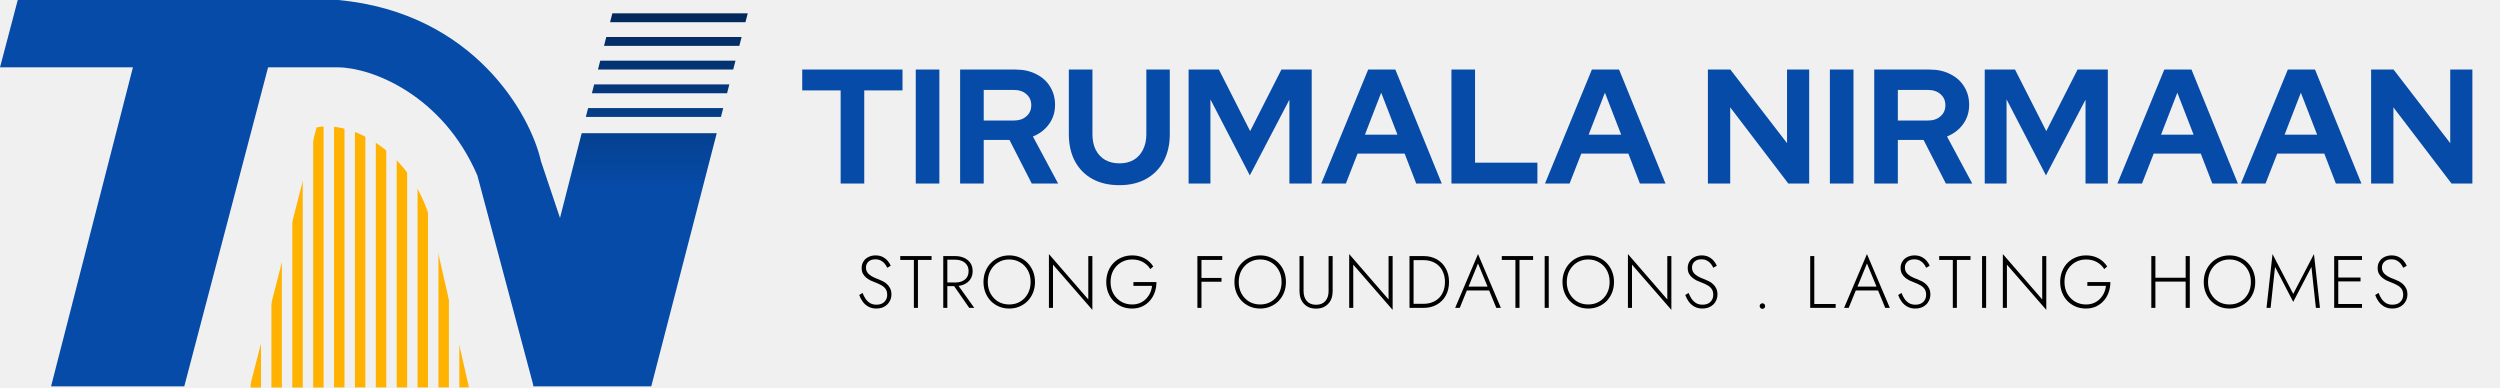
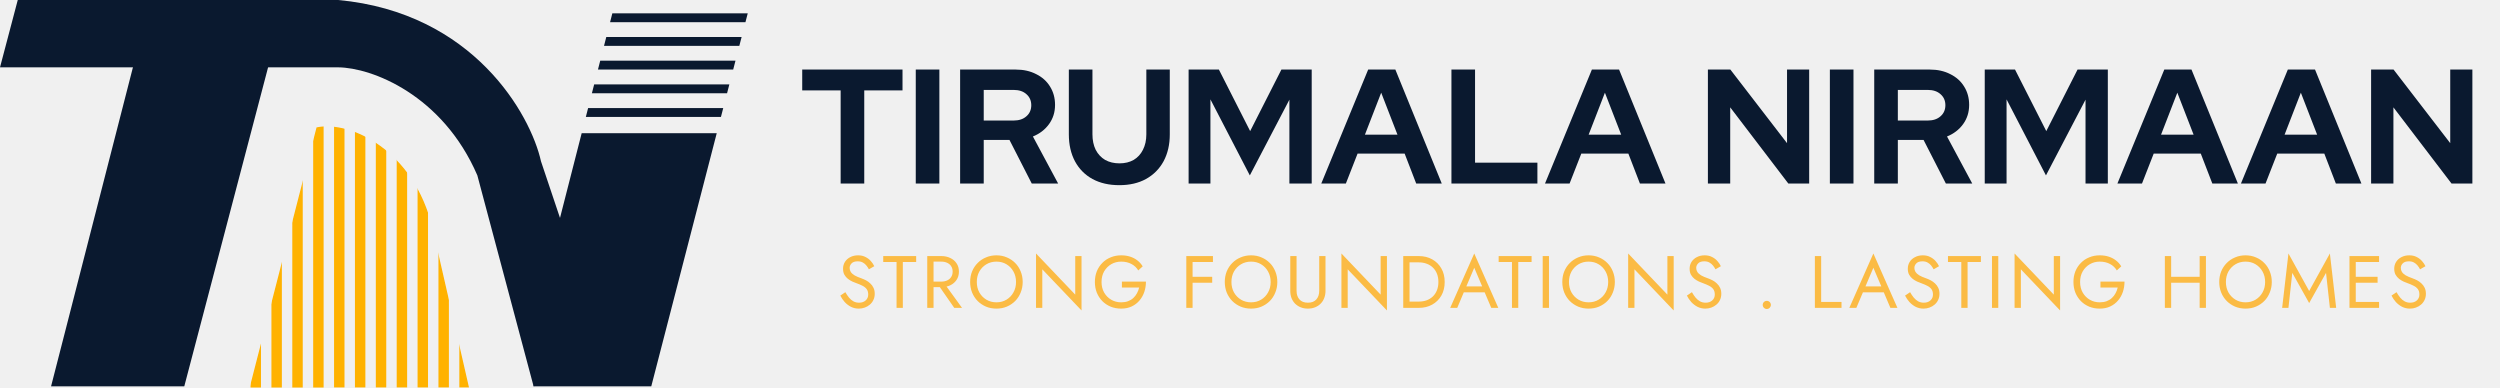
<svg xmlns="http://www.w3.org/2000/svg" width="1689" height="262" viewBox="0 0 1689 262" fill="none">
  <g clip-path="url(#clip0_9_2)">
-     <path d="M228.5 45.5H0L12 0H228.5C320 8.5 358.5 77.5 365.5 109L411 244.5L360.5 261L322.5 118.5C299 64 251 45.667 228.5 45.5Z" fill="#064BA8" />
-     <path d="M440 261H360.5L377.5 150.5L392.977 90H484.225L440 261Z" fill="url(#paint0_linear_9_2)" />
-     <path d="M487.069 79H395.791L397.325 73H488.621L487.069 79Z" fill="url(#paint1_linear_9_2)" />
-     <path d="M491.207 63H399.884L401.419 57H492.759L491.207 63Z" fill="url(#paint2_linear_9_2)" />
-     <path d="M495.345 47H403.977L405.512 41H496.896L495.345 47Z" fill="url(#paint3_linear_9_2)" />
-     <path d="M499.482 31H408.069L409.604 25H501.034L499.482 31Z" fill="url(#paint4_linear_9_2)" />
-     <path d="M503.621 15H412.163L413.697 9H505.173L503.621 15Z" fill="url(#paint5_linear_9_2)" />
-     <path d="M97.5 15.5L34.5 261H124.5L189 15.5H97.5Z" fill="#064BA8" />
+     <path d="M228.5 45.5H0L12 0H228.5C320 8.5 358.5 77.5 365.5 109L411 244.5L360.5 261L322.5 118.5C299 64 251 45.667 228.5 45.5Z" fill="#0A192F" />
+     <path d="M440 261H360.5L377.5 150.5L392.977 90H484.225L440 261Z" fill="#0A192F" />
+     <path d="M487.069 79H395.791L397.325 73H488.621L487.069 79Z" fill="#0A192F" />
+     <path d="M491.207 63H399.884L401.419 57H492.759L491.207 63Z" fill="#0A192F" />
+     <path d="M495.345 47H403.977L405.512 41H496.896L495.345 47Z" fill="#0A192F" />
+     <path d="M499.482 31H408.069L409.604 25H501.034L499.482 31Z" fill="#0A192F" />
+     <path d="M503.621 15H412.163L413.697 9H505.173L503.621 15Z" fill="#0A192F" />
+     <path d="M97.5 15.5L34.5 261H124.5L189 15.5H97.5Z" fill="#0A192F" />
    <mask id="mask0_9_2" style="mask-type:alpha" maskUnits="userSpaceOnUse" x="168" y="85" width="149" height="177">
      <path d="M291.768 154.5C279.268 101.5 236.268 81.999 214.268 86.5L169.268 261.5H316.268L291.768 154.5Z" fill="#FBBB44" stroke="black" />
    </mask>
    <g mask="url(#mask0_9_2)">
-       <path d="M239.796 71.655V262H246.849V65L239.796 71.655Z" fill="url(#paint6_linear_9_2)" />
-       <path d="M225.69 69.723V262H232.743V63L225.69 69.723Z" fill="url(#paint7_linear_9_2)" />
-       <path d="M211.584 76.588V265H218.637V70L211.584 76.588Z" fill="url(#paint8_linear_9_2)" />
-       <path d="M197.479 94.946V265H204.532V89L197.479 94.946Z" fill="url(#paint9_linear_9_2)" />
-       <path d="M183.373 94.946V265H190.426V89L183.373 94.946Z" fill="url(#paint10_linear_9_2)" />
-       <path d="M253.901 68.419V262H260.954V62L253.901 68.419Z" fill="url(#paint11_linear_9_2)" />
-       <path d="M268.007 80.719V262H275.06V75L268.007 80.719Z" fill="url(#paint12_linear_9_2)" />
-       <path d="M282.113 80.458V262H289.165V75L282.113 80.458Z" fill="url(#paint13_linear_9_2)" />
-       <path d="M317.377 84.596V262H310.324V79L317.377 84.596Z" fill="url(#paint14_linear_9_2)" />
-       <path d="M303.271 84.343V262H296.218V79L303.271 84.343Z" fill="url(#paint15_linear_9_2)" />
-       <path d="M169.268 96.946V267H176.32V91L169.268 96.946Z" fill="url(#paint16_linear_9_2)" />
+       <path d="M239.796 71.655V262H246.849V65L239.796 71.655Z" fill="url(#paint0_linear_9_2)" />
+       <path d="M225.69 69.723V262H232.743V63L225.69 69.723Z" fill="url(#paint1_linear_9_2)" />
+       <path d="M211.584 76.588V265H218.637V70L211.584 76.588Z" fill="url(#paint2_linear_9_2)" />
+       <path d="M197.479 94.946V265H204.532V89L197.479 94.946Z" fill="url(#paint3_linear_9_2)" />
+       <path d="M183.373 94.946V265H190.426V89L183.373 94.946Z" fill="url(#paint4_linear_9_2)" />
+       <path d="M253.901 68.419V262H260.954V62L253.901 68.419Z" fill="url(#paint5_linear_9_2)" />
+       <path d="M268.007 80.719V262H275.06V75L268.007 80.719Z" fill="url(#paint6_linear_9_2)" />
+       <path d="M282.113 80.458V262H289.165V75L282.113 80.458Z" fill="url(#paint7_linear_9_2)" />
+       <path d="M317.377 84.596V262H310.324V79L317.377 84.596Z" fill="url(#paint8_linear_9_2)" />
+       <path d="M303.271 84.343V262H296.218V79L303.271 84.343Z" fill="url(#paint9_linear_9_2)" />
+       <path d="M169.268 96.946V267H176.32V91L169.268 96.946Z" fill="url(#paint10_linear_9_2)" />
    </g>
-     <path d="M567.94 124V61.08H541.98V47H609.74V61.08H583.89V124H567.94ZM618.688 124V47H634.638V124H618.688ZM648.659 124V47H686.279C691.485 47 696.069 48.027 700.029 50.08C704.062 52.06 707.179 54.847 709.379 58.44C711.652 62.033 712.789 66.177 712.789 70.87C712.789 75.783 711.432 80.11 708.719 83.85C706.005 87.59 702.375 90.377 697.829 92.21L714.879 124H697.059L681.989 94.52H664.609V124H648.659ZM664.609 81.43H684.849C688.442 81.43 691.302 80.477 693.429 78.57C695.629 76.663 696.729 74.17 696.729 71.09C696.729 68.01 695.629 65.517 693.429 63.61C691.302 61.703 688.442 60.75 684.849 60.75H664.609V81.43ZM756.207 125.1C749.24 125.1 743.19 123.707 738.057 120.92C732.997 118.133 729.073 114.173 726.287 109.04C723.5 103.833 722.107 97.747 722.107 90.78V47H738.057V90.78C738.057 94.74 738.79 98.223 740.257 101.23C741.797 104.163 743.923 106.437 746.637 108.05C749.423 109.59 752.65 110.36 756.317 110.36C759.983 110.36 763.173 109.59 765.887 108.05C768.6 106.437 770.69 104.163 772.157 101.23C773.697 98.223 774.467 94.74 774.467 90.78V47H790.307V90.78C790.307 97.673 788.913 103.723 786.127 108.93C783.34 114.063 779.38 118.06 774.247 120.92C769.187 123.707 763.173 125.1 756.207 125.1ZM803.024 124V47H823.484L844.604 88.58L865.724 47H886.184V124H871.114V67.35L844.384 118.5L817.764 67.13V124H803.024ZM892.656 124L924.336 47H942.706L974.056 124H956.786L948.976 103.76H917.186L909.266 124H892.656ZM922.136 91H944.136L933.136 62.62L922.136 91ZM980.592 124V47H996.542V109.92H1038.67V124H980.592ZM1043.8 124L1075.48 47H1093.85L1125.2 124H1107.93L1100.12 103.76H1068.33L1060.41 124H1043.8ZM1073.28 91H1095.28L1084.28 62.62L1073.28 91ZM1153.86 124V47H1169.04L1207.32 96.72V47H1222.28V124H1208.2L1168.93 72.52V124H1153.86ZM1236.26 124V47H1252.21V124H1236.26ZM1266.23 124V47H1303.85C1309.05 47 1313.64 48.027 1317.6 50.08C1321.63 52.06 1324.75 54.847 1326.95 58.44C1329.22 62.033 1330.36 66.177 1330.36 70.87C1330.36 75.783 1329 80.11 1326.29 83.85C1323.57 87.59 1319.94 90.377 1315.4 92.21L1332.45 124H1314.63L1299.56 94.52H1282.18V124H1266.23ZM1282.18 81.43H1302.42C1306.01 81.43 1308.87 80.477 1311 78.57C1313.2 76.663 1314.3 74.17 1314.3 71.09C1314.3 68.01 1313.2 65.517 1311 63.61C1308.87 61.703 1306.01 60.75 1302.42 60.75H1282.18V81.43ZM1340.89 124V47H1361.35L1382.47 88.58L1403.59 47H1424.05V124H1408.98V67.35L1382.25 118.5L1355.63 67.13V124H1340.89ZM1430.52 124L1462.2 47H1480.57L1511.92 124H1494.65L1486.84 103.76H1455.05L1447.13 124H1430.52ZM1460 91H1482L1471 62.62L1460 91ZM1513.98 124L1545.66 47H1564.03L1595.38 124H1578.11L1570.3 103.76H1538.51L1530.59 124H1513.98ZM1543.46 91H1565.46L1554.46 62.62L1543.46 91ZM1601.92 124V47H1617.1L1655.38 96.72V47H1670.34V124H1656.26L1616.99 72.52V124H1601.92Z" fill="#064BA8" />
-     <path d="M582.742 197.9C583.309 199.367 583.992 200.7 584.792 201.9C585.625 203.1 586.642 204.067 587.842 204.8C589.042 205.5 590.475 205.85 592.142 205.85C594.409 205.85 596.175 205.233 597.442 204C598.742 202.733 599.392 201.133 599.392 199.2C599.392 197.5 599.009 196.133 598.242 195.1C597.475 194.067 596.475 193.233 595.242 192.6C594.042 191.933 592.775 191.35 591.442 190.85C590.442 190.483 589.392 190.05 588.292 189.55C587.225 189.017 586.225 188.383 585.292 187.65C584.359 186.883 583.592 185.967 582.992 184.9C582.425 183.833 582.142 182.55 582.142 181.05C582.142 179.383 582.542 177.917 583.342 176.65C584.142 175.35 585.259 174.35 586.692 173.65C588.125 172.917 589.742 172.55 591.542 172.55C593.409 172.55 595.009 172.9 596.342 173.6C597.709 174.3 598.842 175.183 599.742 176.25C600.642 177.317 601.325 178.417 601.792 179.55L599.392 180.9C599.025 180 598.492 179.117 597.792 178.25C597.125 177.383 596.275 176.667 595.242 176.1C594.209 175.5 592.925 175.2 591.392 175.2C589.359 175.2 587.792 175.733 586.692 176.8C585.592 177.833 585.042 179.133 585.042 180.7C585.042 182 585.359 183.117 585.992 184.05C586.625 184.983 587.575 185.833 588.842 186.6C590.109 187.333 591.675 188.033 593.542 188.7C594.509 189.067 595.509 189.517 596.542 190.05C597.575 190.583 598.509 191.25 599.342 192.05C600.209 192.85 600.909 193.817 601.442 194.95C601.975 196.05 602.242 197.367 602.242 198.9C602.242 200.333 601.975 201.633 601.442 202.8C600.942 203.967 600.225 204.983 599.292 205.85C598.392 206.683 597.325 207.333 596.092 207.8C594.859 208.233 593.525 208.45 592.092 208.45C590.059 208.45 588.275 208.033 586.742 207.2C585.209 206.367 583.925 205.25 582.892 203.85C581.859 202.45 581.059 200.933 580.492 199.3L582.742 197.9ZM608.213 175.6V173H629.363V175.6H620.163V208H617.413V175.6H608.213ZM643.221 191.3H646.271L658.221 208H654.821L643.221 191.3ZM637.271 173H640.021V208H637.271V173ZM638.721 175.45V173H645.271C647.538 173 649.555 173.4 651.321 174.2C653.121 175 654.538 176.15 655.571 177.65C656.605 179.15 657.121 180.983 657.121 183.15C657.121 185.283 656.605 187.117 655.571 188.65C654.538 190.183 653.121 191.35 651.321 192.15C649.555 192.917 647.538 193.3 645.271 193.3H638.721V190.85H645.271C647.038 190.85 648.605 190.567 649.971 190C651.371 189.4 652.455 188.533 653.221 187.4C653.988 186.233 654.371 184.817 654.371 183.15C654.371 181.483 653.971 180.083 653.171 178.95C652.405 177.817 651.338 176.95 649.971 176.35C648.605 175.75 647.038 175.45 645.271 175.45H638.721ZM667.343 190.5C667.343 193.4 667.96 196 669.193 198.3C670.46 200.6 672.176 202.417 674.343 203.75C676.543 205.05 679.043 205.7 681.843 205.7C684.643 205.7 687.126 205.05 689.293 203.75C691.493 202.417 693.21 200.6 694.443 198.3C695.676 196 696.293 193.4 696.293 190.5C696.293 187.567 695.676 184.967 694.443 182.7C693.21 180.4 691.493 178.6 689.293 177.3C687.126 175.967 684.643 175.3 681.843 175.3C679.043 175.3 676.543 175.967 674.343 177.3C672.176 178.6 670.46 180.4 669.193 182.7C667.96 184.967 667.343 187.567 667.343 190.5ZM664.443 190.5C664.443 187.933 664.876 185.567 665.743 183.4C666.61 181.2 667.826 179.3 669.393 177.7C670.96 176.067 672.793 174.8 674.893 173.9C677.026 173 679.343 172.55 681.843 172.55C684.343 172.55 686.643 173 688.743 173.9C690.876 174.8 692.727 176.067 694.293 177.7C695.86 179.3 697.076 181.2 697.943 183.4C698.81 185.567 699.243 187.933 699.243 190.5C699.243 193.067 698.81 195.45 697.943 197.65C697.076 199.817 695.86 201.717 694.293 203.35C692.727 204.95 690.876 206.2 688.743 207.1C686.643 208 684.343 208.45 681.843 208.45C679.343 208.45 677.026 208 674.893 207.1C672.793 206.2 670.96 204.95 669.393 203.35C667.826 201.717 666.61 199.817 665.743 197.65C664.876 195.45 664.443 193.067 664.443 190.5ZM735.252 173H738.002V209.35L711.402 178.8V208H708.652V171.65L735.252 202.3V173ZM765.746 193.15V190.55H781.296C781.296 192.917 780.93 195.183 780.196 197.35C779.463 199.483 778.38 201.383 776.946 203.05C775.513 204.717 773.78 206.033 771.746 207C769.713 207.967 767.413 208.45 764.846 208.45C762.346 208.45 760.03 208.017 757.896 207.15C755.796 206.25 753.946 205 752.346 203.4C750.78 201.8 749.563 199.9 748.696 197.7C747.83 195.5 747.396 193.1 747.396 190.5C747.396 187.9 747.83 185.5 748.696 183.3C749.563 181.1 750.78 179.2 752.346 177.6C753.946 176 755.796 174.767 757.896 173.9C760.03 173 762.346 172.55 764.846 172.55C767.013 172.55 768.98 172.85 770.746 173.45C772.546 174.05 774.146 174.917 775.546 176.05C776.946 177.15 778.146 178.483 779.146 180.05L777.146 181.8C775.98 179.867 774.346 178.3 772.246 177.1C770.146 175.9 767.68 175.3 764.846 175.3C762.113 175.3 759.646 175.95 757.446 177.25C755.246 178.55 753.496 180.333 752.196 182.6C750.93 184.867 750.296 187.5 750.296 190.5C750.296 193.467 750.93 196.1 752.196 198.4C753.496 200.667 755.23 202.45 757.396 203.75C759.596 205.05 762.08 205.7 764.846 205.7C766.813 205.7 768.58 205.367 770.146 204.7C771.713 204.033 773.063 203.117 774.196 201.95C775.363 200.783 776.296 199.45 776.996 197.95C777.696 196.45 778.13 194.85 778.296 193.15H765.746ZM810.411 175.6V173H825.761V175.6H810.411ZM810.411 190.35V187.75H825.261V190.35H810.411ZM808.961 173H811.711V208H808.961V173ZM836.884 190.5C836.884 193.4 837.501 196 838.734 198.3C840.001 200.6 841.717 202.417 843.884 203.75C846.084 205.05 848.584 205.7 851.384 205.7C854.184 205.7 856.668 205.05 858.834 203.75C861.034 202.417 862.751 200.6 863.984 198.3C865.218 196 865.834 193.4 865.834 190.5C865.834 187.567 865.218 184.967 863.984 182.7C862.751 180.4 861.034 178.6 858.834 177.3C856.668 175.967 854.184 175.3 851.384 175.3C848.584 175.3 846.084 175.967 843.884 177.3C841.717 178.6 840.001 180.4 838.734 182.7C837.501 184.967 836.884 187.567 836.884 190.5ZM833.984 190.5C833.984 187.933 834.418 185.567 835.284 183.4C836.151 181.2 837.368 179.3 838.934 177.7C840.501 176.067 842.334 174.8 844.434 173.9C846.568 173 848.884 172.55 851.384 172.55C853.884 172.55 856.184 173 858.284 173.9C860.418 174.8 862.268 176.067 863.834 177.7C865.401 179.3 866.618 181.2 867.484 183.4C868.351 185.567 868.784 187.933 868.784 190.5C868.784 193.067 868.351 195.45 867.484 197.65C866.618 199.817 865.401 201.717 863.834 203.35C862.268 204.95 860.418 206.2 858.284 207.1C856.184 208 853.884 208.45 851.384 208.45C848.884 208.45 846.568 208 844.434 207.1C842.334 206.2 840.501 204.95 838.934 203.35C837.368 201.717 836.151 199.817 835.284 197.65C834.418 195.45 833.984 193.067 833.984 190.5ZM877.943 173H880.693V196.7C880.693 199.5 881.426 201.733 882.893 203.4C884.36 205.067 886.443 205.9 889.143 205.9C891.843 205.9 893.926 205.067 895.393 203.4C896.86 201.733 897.593 199.5 897.593 196.7V173H900.343V196.7C900.343 198.433 900.093 200.033 899.593 201.5C899.093 202.933 898.36 204.167 897.393 205.2C896.426 206.233 895.243 207.05 893.843 207.65C892.477 208.217 890.91 208.5 889.143 208.5C887.376 208.5 885.793 208.217 884.393 207.65C883.026 207.05 881.86 206.233 880.893 205.2C879.926 204.167 879.193 202.933 878.693 201.5C878.193 200.033 877.943 198.433 877.943 196.7V173ZM938.115 173H940.865V209.35L914.265 178.8V208H911.515V171.65L938.115 202.3V173ZM952.26 173H955.01V208H952.26V173ZM961.76 208H953.76V205.25H961.76C963.926 205.25 965.893 204.9 967.66 204.2C969.46 203.5 970.993 202.517 972.26 201.25C973.526 199.95 974.493 198.4 975.16 196.6C975.86 194.767 976.21 192.733 976.21 190.5C976.21 188.267 975.86 186.25 975.16 184.45C974.493 182.617 973.526 181.067 972.26 179.8C970.993 178.5 969.46 177.5 967.66 176.8C965.893 176.1 963.926 175.75 961.76 175.75H953.76V173H961.76C965.16 173 968.143 173.733 970.71 175.2C973.31 176.667 975.326 178.717 976.76 181.35C978.226 183.95 978.96 187 978.96 190.5C978.96 194 978.226 197.067 976.76 199.7C975.326 202.3 973.31 204.333 970.71 205.8C968.143 207.267 965.16 208 961.76 208ZM989.651 196.25L990.551 193.65H1006.7L1007.6 196.25H989.651ZM998.551 178L991.751 194.55L991.451 195.15L986.201 208H983.101L998.551 171.65L1014 208H1010.9L1005.7 195.35L1005.45 194.7L998.551 178ZM1014.62 175.6V173H1035.77V175.6H1026.57V208H1023.82V175.6H1014.62ZM1043.58 173H1046.33V208H1043.58V173ZM1058.52 190.5C1058.52 193.4 1059.14 196 1060.37 198.3C1061.64 200.6 1063.35 202.417 1065.52 203.75C1067.72 205.05 1070.22 205.7 1073.02 205.7C1075.82 205.7 1078.3 205.05 1080.47 203.75C1082.67 202.417 1084.39 200.6 1085.62 198.3C1086.85 196 1087.47 193.4 1087.47 190.5C1087.47 187.567 1086.85 184.967 1085.62 182.7C1084.39 180.4 1082.67 178.6 1080.47 177.3C1078.3 175.967 1075.82 175.3 1073.02 175.3C1070.22 175.3 1067.72 175.967 1065.52 177.3C1063.35 178.6 1061.64 180.4 1060.37 182.7C1059.14 184.967 1058.52 187.567 1058.52 190.5ZM1055.62 190.5C1055.62 187.933 1056.05 185.567 1056.92 183.4C1057.79 181.2 1059 179.3 1060.57 177.7C1062.14 176.067 1063.97 174.8 1066.07 173.9C1068.2 173 1070.52 172.55 1073.02 172.55C1075.52 172.55 1077.82 173 1079.92 173.9C1082.05 174.8 1083.9 176.067 1085.47 177.7C1087.04 179.3 1088.25 181.2 1089.12 183.4C1089.99 185.567 1090.42 187.933 1090.42 190.5C1090.42 193.067 1089.99 195.45 1089.12 197.65C1088.25 199.817 1087.04 201.717 1085.47 203.35C1083.9 204.95 1082.05 206.2 1079.92 207.1C1077.82 208 1075.52 208.45 1073.02 208.45C1070.52 208.45 1068.2 208 1066.07 207.1C1063.97 206.2 1062.14 204.95 1060.57 203.35C1059 201.717 1057.79 199.817 1056.92 197.65C1056.05 195.45 1055.62 193.067 1055.62 190.5ZM1126.43 173H1129.18V209.35L1102.58 178.8V208H1099.83V171.65L1126.43 202.3V173ZM1140.82 197.9C1141.39 199.367 1142.07 200.7 1142.87 201.9C1143.71 203.1 1144.72 204.067 1145.92 204.8C1147.12 205.5 1148.56 205.85 1150.22 205.85C1152.49 205.85 1154.26 205.233 1155.52 204C1156.82 202.733 1157.47 201.133 1157.47 199.2C1157.47 197.5 1157.09 196.133 1156.32 195.1C1155.56 194.067 1154.56 193.233 1153.32 192.6C1152.12 191.933 1150.86 191.35 1149.52 190.85C1148.52 190.483 1147.47 190.05 1146.37 189.55C1145.31 189.017 1144.31 188.383 1143.37 187.65C1142.44 186.883 1141.67 185.967 1141.07 184.9C1140.51 183.833 1140.22 182.55 1140.22 181.05C1140.22 179.383 1140.62 177.917 1141.42 176.65C1142.22 175.35 1143.34 174.35 1144.77 173.65C1146.21 172.917 1147.82 172.55 1149.62 172.55C1151.49 172.55 1153.09 172.9 1154.42 173.6C1155.79 174.3 1156.92 175.183 1157.82 176.25C1158.72 177.317 1159.41 178.417 1159.87 179.55L1157.47 180.9C1157.11 180 1156.57 179.117 1155.87 178.25C1155.21 177.383 1154.36 176.667 1153.32 176.1C1152.29 175.5 1151.01 175.2 1149.47 175.2C1147.44 175.2 1145.87 175.733 1144.77 176.8C1143.67 177.833 1143.12 179.133 1143.12 180.7C1143.12 182 1143.44 183.117 1144.07 184.05C1144.71 184.983 1145.66 185.833 1146.92 186.6C1148.19 187.333 1149.76 188.033 1151.62 188.7C1152.59 189.067 1153.59 189.517 1154.62 190.05C1155.66 190.583 1156.59 191.25 1157.42 192.05C1158.29 192.85 1158.99 193.817 1159.52 194.95C1160.06 196.05 1160.32 197.367 1160.32 198.9C1160.32 200.333 1160.06 201.633 1159.52 202.8C1159.02 203.967 1158.31 204.983 1157.37 205.85C1156.47 206.683 1155.41 207.333 1154.17 207.8C1152.94 208.233 1151.61 208.45 1150.17 208.45C1148.14 208.45 1146.36 208.033 1144.82 207.2C1143.29 206.367 1142.01 205.25 1140.97 203.85C1139.94 202.45 1139.14 200.933 1138.57 199.3L1140.82 197.9ZM1188.83 206.8C1188.83 206.267 1189.02 205.817 1189.38 205.45C1189.75 205.083 1190.18 204.9 1190.68 204.9C1191.22 204.9 1191.65 205.083 1191.98 205.45C1192.35 205.817 1192.53 206.267 1192.53 206.8C1192.53 207.3 1192.35 207.733 1191.98 208.1C1191.65 208.467 1191.22 208.65 1190.68 208.65C1190.18 208.65 1189.75 208.467 1189.38 208.1C1189.02 207.733 1188.83 207.3 1188.83 206.8ZM1222.98 173H1225.73V205.4H1240.18V208H1222.98V173ZM1252.42 196.25L1253.32 193.65H1269.47L1270.37 196.25H1252.42ZM1261.32 178L1254.52 194.55L1254.22 195.15L1248.97 208H1245.87L1261.32 171.65L1276.77 208H1273.67L1268.47 195.35L1268.22 194.7L1261.32 178ZM1284.65 197.9C1285.22 199.367 1285.9 200.7 1286.7 201.9C1287.54 203.1 1288.55 204.067 1289.75 204.8C1290.95 205.5 1292.39 205.85 1294.05 205.85C1296.32 205.85 1298.09 205.233 1299.35 204C1300.65 202.733 1301.3 201.133 1301.3 199.2C1301.3 197.5 1300.92 196.133 1300.15 195.1C1299.39 194.067 1298.39 193.233 1297.15 192.6C1295.95 191.933 1294.69 191.35 1293.35 190.85C1292.35 190.483 1291.3 190.05 1290.2 189.55C1289.14 189.017 1288.14 188.383 1287.2 187.65C1286.27 186.883 1285.5 185.967 1284.9 184.9C1284.34 183.833 1284.05 182.55 1284.05 181.05C1284.05 179.383 1284.45 177.917 1285.25 176.65C1286.05 175.35 1287.17 174.35 1288.6 173.65C1290.04 172.917 1291.65 172.55 1293.45 172.55C1295.32 172.55 1296.92 172.9 1298.25 173.6C1299.62 174.3 1300.75 175.183 1301.65 176.25C1302.55 177.317 1303.24 178.417 1303.7 179.55L1301.3 180.9C1300.94 180 1300.4 179.117 1299.7 178.25C1299.04 177.383 1298.19 176.667 1297.15 176.1C1296.12 175.5 1294.84 175.2 1293.3 175.2C1291.27 175.2 1289.7 175.733 1288.6 176.8C1287.5 177.833 1286.95 179.133 1286.95 180.7C1286.95 182 1287.27 183.117 1287.9 184.05C1288.54 184.983 1289.49 185.833 1290.75 186.6C1292.02 187.333 1293.59 188.033 1295.45 188.7C1296.42 189.067 1297.42 189.517 1298.45 190.05C1299.49 190.583 1300.42 191.25 1301.25 192.05C1302.12 192.85 1302.82 193.817 1303.35 194.95C1303.89 196.05 1304.15 197.367 1304.15 198.9C1304.15 200.333 1303.89 201.633 1303.35 202.8C1302.85 203.967 1302.14 204.983 1301.2 205.85C1300.3 206.683 1299.24 207.333 1298 207.8C1296.77 208.233 1295.44 208.45 1294 208.45C1291.97 208.45 1290.19 208.033 1288.65 207.2C1287.12 206.367 1285.84 205.25 1284.8 203.85C1283.77 202.45 1282.97 200.933 1282.4 199.3L1284.65 197.9ZM1310.12 175.6V173H1331.27V175.6H1322.07V208H1319.32V175.6H1310.12ZM1339.08 173H1341.83V208H1339.08V173ZM1379.72 173H1382.47V209.35L1355.87 178.8V208H1353.12V171.65L1379.72 202.3V173ZM1410.21 193.15V190.55H1425.76C1425.76 192.917 1425.4 195.183 1424.66 197.35C1423.93 199.483 1422.85 201.383 1421.41 203.05C1419.98 204.717 1418.25 206.033 1416.21 207C1414.18 207.967 1411.88 208.45 1409.31 208.45C1406.81 208.45 1404.5 208.017 1402.36 207.15C1400.26 206.25 1398.41 205 1396.81 203.4C1395.25 201.8 1394.03 199.9 1393.16 197.7C1392.3 195.5 1391.86 193.1 1391.86 190.5C1391.86 187.9 1392.3 185.5 1393.16 183.3C1394.03 181.1 1395.25 179.2 1396.81 177.6C1398.41 176 1400.26 174.767 1402.36 173.9C1404.5 173 1406.81 172.55 1409.31 172.55C1411.48 172.55 1413.45 172.85 1415.21 173.45C1417.01 174.05 1418.61 174.917 1420.01 176.05C1421.41 177.15 1422.61 178.483 1423.61 180.05L1421.61 181.8C1420.45 179.867 1418.81 178.3 1416.71 177.1C1414.61 175.9 1412.15 175.3 1409.31 175.3C1406.58 175.3 1404.11 175.95 1401.91 177.25C1399.71 178.55 1397.96 180.333 1396.66 182.6C1395.4 184.867 1394.76 187.5 1394.76 190.5C1394.76 193.467 1395.4 196.1 1396.66 198.4C1397.96 200.667 1399.7 202.45 1401.86 203.75C1404.06 205.05 1406.55 205.7 1409.31 205.7C1411.28 205.7 1413.05 205.367 1414.61 204.7C1416.18 204.033 1417.53 203.117 1418.66 201.95C1419.83 200.783 1420.76 199.45 1421.46 197.95C1422.16 196.45 1422.6 194.85 1422.76 193.15H1410.21ZM1454.88 190.25V187.65H1478.48V190.25H1454.88ZM1476.63 173H1479.43V208H1476.63V173ZM1453.43 173H1456.18V208H1453.43V173ZM1491.75 190.5C1491.75 193.4 1492.37 196 1493.6 198.3C1494.87 200.6 1496.58 202.417 1498.75 203.75C1500.95 205.05 1503.45 205.7 1506.25 205.7C1509.05 205.7 1511.53 205.05 1513.7 203.75C1515.9 202.417 1517.62 200.6 1518.85 198.3C1520.08 196 1520.7 193.4 1520.7 190.5C1520.7 187.567 1520.08 184.967 1518.85 182.7C1517.62 180.4 1515.9 178.6 1513.7 177.3C1511.53 175.967 1509.05 175.3 1506.25 175.3C1503.45 175.3 1500.95 175.967 1498.75 177.3C1496.58 178.6 1494.87 180.4 1493.6 182.7C1492.37 184.967 1491.75 187.567 1491.75 190.5ZM1488.85 190.5C1488.85 187.933 1489.28 185.567 1490.15 183.4C1491.02 181.2 1492.23 179.3 1493.8 177.7C1495.37 176.067 1497.2 174.8 1499.3 173.9C1501.43 173 1503.75 172.55 1506.25 172.55C1508.75 172.55 1511.05 173 1513.15 173.9C1515.28 174.8 1517.13 176.067 1518.7 177.7C1520.27 179.3 1521.48 181.2 1522.35 183.4C1523.22 185.567 1523.65 187.933 1523.65 190.5C1523.65 193.067 1523.22 195.45 1522.35 197.65C1521.48 199.817 1520.27 201.717 1518.7 203.35C1517.13 204.95 1515.28 206.2 1513.15 207.1C1511.05 208 1508.75 208.45 1506.25 208.45C1503.75 208.45 1501.43 208 1499.3 207.1C1497.2 206.2 1495.37 204.95 1493.8 203.35C1492.23 201.717 1491.02 199.817 1490.15 197.65C1489.28 195.45 1488.85 193.067 1488.85 190.5ZM1537.01 180.3L1534.01 208H1531.26L1535.31 171.65L1549.31 198.55L1563.31 171.65L1567.36 208H1564.61L1561.61 180.3L1549.31 203.95L1537.01 180.3ZM1578.43 208V205.4H1595.78V208H1578.43ZM1578.43 175.6V173H1595.78V175.6H1578.43ZM1578.43 190.1V187.5H1594.78V190.1H1578.43ZM1576.98 173H1579.73V208H1576.98V173ZM1606.94 197.9C1607.5 199.367 1608.19 200.7 1608.99 201.9C1609.82 203.1 1610.84 204.067 1612.04 204.8C1613.24 205.5 1614.67 205.85 1616.34 205.85C1618.6 205.85 1620.37 205.233 1621.64 204C1622.94 202.733 1623.59 201.133 1623.59 199.2C1623.59 197.5 1623.2 196.133 1622.44 195.1C1621.67 194.067 1620.67 193.233 1619.44 192.6C1618.24 191.933 1616.97 191.35 1615.64 190.85C1614.64 190.483 1613.59 190.05 1612.49 189.55C1611.42 189.017 1610.42 188.383 1609.49 187.65C1608.55 186.883 1607.79 185.967 1607.19 184.9C1606.62 183.833 1606.34 182.55 1606.34 181.05C1606.34 179.383 1606.74 177.917 1607.54 176.65C1608.34 175.35 1609.45 174.35 1610.89 173.65C1612.32 172.917 1613.94 172.55 1615.74 172.55C1617.6 172.55 1619.2 172.9 1620.54 173.6C1621.9 174.3 1623.04 175.183 1623.94 176.25C1624.84 177.317 1625.52 178.417 1625.99 179.55L1623.59 180.9C1623.22 180 1622.69 179.117 1621.99 178.25C1621.32 177.383 1620.47 176.667 1619.44 176.1C1618.4 175.5 1617.12 175.2 1615.59 175.2C1613.55 175.2 1611.99 175.733 1610.89 176.8C1609.79 177.833 1609.24 179.133 1609.24 180.7C1609.24 182 1609.55 183.117 1610.19 184.05C1610.82 184.983 1611.77 185.833 1613.04 186.6C1614.3 187.333 1615.87 188.033 1617.74 188.7C1618.7 189.067 1619.7 189.517 1620.74 190.05C1621.77 190.583 1622.7 191.25 1623.54 192.05C1624.4 192.85 1625.1 193.817 1625.64 194.95C1626.17 196.05 1626.44 197.367 1626.44 198.9C1626.44 200.333 1626.17 201.633 1625.64 202.8C1625.14 203.967 1624.42 204.983 1623.49 205.85C1622.59 206.683 1621.52 207.333 1620.29 207.8C1619.05 208.233 1617.72 208.45 1616.29 208.45C1614.25 208.45 1612.47 208.033 1610.94 207.2C1609.4 206.367 1608.12 205.25 1607.09 203.85C1606.05 202.45 1605.25 200.933 1604.69 199.3L1606.94 197.9Z" fill="black" />
+     <path d="M567.94 124V61.08H541.98V47H609.74V61.08H583.89V124H567.94ZM618.688 124V47H634.638V124H618.688ZM648.659 124V47H686.279C691.485 47 696.069 48.027 700.029 50.08C704.062 52.06 707.179 54.847 709.379 58.44C711.652 62.033 712.789 66.177 712.789 70.87C712.789 75.783 711.432 80.11 708.719 83.85C706.005 87.59 702.375 90.377 697.829 92.21L714.879 124H697.059L681.989 94.52H664.609V124H648.659ZM664.609 81.43H684.849C688.442 81.43 691.302 80.477 693.429 78.57C695.629 76.663 696.729 74.17 696.729 71.09C696.729 68.01 695.629 65.517 693.429 63.61C691.302 61.703 688.442 60.75 684.849 60.75H664.609V81.43ZM756.207 125.1C749.24 125.1 743.19 123.707 738.057 120.92C732.997 118.133 729.073 114.173 726.287 109.04C723.5 103.833 722.107 97.747 722.107 90.78V47H738.057V90.78C738.057 94.74 738.79 98.223 740.257 101.23C741.797 104.163 743.923 106.437 746.637 108.05C749.423 109.59 752.65 110.36 756.317 110.36C759.983 110.36 763.173 109.59 765.887 108.05C768.6 106.437 770.69 104.163 772.157 101.23C773.697 98.223 774.467 94.74 774.467 90.78V47H790.307V90.78C790.307 97.673 788.913 103.723 786.127 108.93C783.34 114.063 779.38 118.06 774.247 120.92C769.187 123.707 763.173 125.1 756.207 125.1ZM803.024 124V47H823.484L844.604 88.58L865.724 47H886.184V124H871.114V67.35L844.384 118.5L817.764 67.13V124H803.024ZM892.656 124L924.336 47H942.706L974.056 124H956.786L948.976 103.76H917.186L909.266 124H892.656ZM922.136 91H944.136L933.136 62.62L922.136 91ZM980.592 124V47H996.542V109.92H1038.67V124H980.592ZM1043.8 124L1075.48 47H1093.85L1125.2 124H1107.93L1100.12 103.76H1068.33L1060.41 124H1043.8ZM1073.28 91H1095.28L1084.28 62.62L1073.28 91ZM1153.86 124V47H1169.04L1207.32 96.72V47H1222.28V124H1208.2L1168.93 72.52V124H1153.86ZM1236.26 124V47H1252.21V124H1236.26ZM1266.23 124V47H1303.85C1309.05 47 1313.64 48.027 1317.6 50.08C1321.63 52.06 1324.75 54.847 1326.95 58.44C1329.22 62.033 1330.36 66.177 1330.36 70.87C1330.36 75.783 1329 80.11 1326.29 83.85C1323.57 87.59 1319.94 90.377 1315.4 92.21L1332.45 124H1314.63L1299.56 94.52H1282.18V124H1266.23ZM1282.18 81.43H1302.42C1306.01 81.43 1308.87 80.477 1311 78.57C1313.2 76.663 1314.3 74.17 1314.3 71.09C1314.3 68.01 1313.2 65.517 1311 63.61C1308.87 61.703 1306.01 60.75 1302.42 60.75H1282.18V81.43ZM1340.89 124V47H1361.35L1382.47 88.58L1403.59 47H1424.05V124H1408.98V67.35L1382.25 118.5L1355.63 67.13V124H1340.89ZM1430.52 124L1462.2 47H1480.57L1511.92 124H1494.65L1486.84 103.76H1455.05L1447.13 124H1430.52ZM1460 91H1482L1471 62.62L1460 91ZM1513.98 124L1545.66 47H1564.03L1595.38 124H1578.11L1570.3 103.76H1538.51L1530.59 124H1513.98ZM1543.46 91H1565.46L1554.46 62.62L1543.46 91ZM1601.92 124V47H1617.1L1655.38 96.72V47H1670.34V124H1656.26L1616.99 72.52V124H1601.92Z" fill="#0A192F" />
+     <path d="M571.116 197.4C571.916 198.8 572.75 200.033 573.616 201.1C574.516 202.167 575.516 203 576.616 203.6C577.716 204.2 578.966 204.5 580.366 204.5C582.233 204.5 583.733 203.983 584.866 202.95C586 201.917 586.566 200.6 586.566 199C586.566 197.433 586.2 196.183 585.466 195.25C584.733 194.317 583.766 193.567 582.566 193C581.4 192.4 580.15 191.867 578.816 191.4C577.95 191.1 576.983 190.717 575.916 190.25C574.85 189.75 573.833 189.133 572.866 188.4C571.9 187.633 571.1 186.7 570.466 185.6C569.866 184.5 569.566 183.15 569.566 181.55C569.566 179.817 570 178.267 570.866 176.9C571.733 175.533 572.933 174.467 574.466 173.7C576 172.9 577.75 172.5 579.716 172.5C581.616 172.5 583.266 172.867 584.666 173.6C586.1 174.3 587.316 175.217 588.316 176.35C589.316 177.45 590.1 178.617 590.666 179.85L587.016 181.95C586.583 181.083 586.033 180.233 585.366 179.4C584.7 178.567 583.883 177.883 582.916 177.35C581.983 176.817 580.833 176.55 579.466 176.55C577.566 176.55 576.183 177.017 575.316 177.95C574.45 178.85 574.016 179.867 574.016 181C574.016 181.967 574.266 182.867 574.766 183.7C575.266 184.5 576.1 185.267 577.266 186C578.466 186.7 580.083 187.4 582.116 188.1C583.05 188.433 584.033 188.867 585.066 189.4C586.1 189.933 587.05 190.617 587.916 191.45C588.816 192.25 589.55 193.233 590.116 194.4C590.683 195.533 590.966 196.9 590.966 198.5C590.966 200.033 590.666 201.417 590.066 202.65C589.5 203.883 588.7 204.933 587.666 205.8C586.666 206.667 585.516 207.333 584.216 207.8C582.95 208.267 581.616 208.5 580.216 208.5C578.316 208.5 576.55 208.1 574.916 207.3C573.316 206.467 571.9 205.383 570.666 204.05C569.466 202.683 568.483 201.233 567.716 199.7L571.116 197.4ZM596.709 177V173H618.959V177H609.959V208H605.709V177H596.709ZM632.701 190.75H637.451L649.951 208H644.701L632.701 190.75ZM626.451 173H630.701V208H626.451V173ZM628.801 176.75V173H635.951C638.218 173 640.235 173.433 642.001 174.3C643.801 175.133 645.218 176.333 646.251 177.9C647.318 179.467 647.851 181.333 647.851 183.5C647.851 185.633 647.318 187.5 646.251 189.1C645.218 190.667 643.801 191.883 642.001 192.75C640.235 193.583 638.218 194 635.951 194H628.801V190.25H635.951C637.451 190.25 638.768 189.983 639.901 189.45C641.068 188.917 641.968 188.15 642.601 187.15C643.268 186.15 643.601 184.933 643.601 183.5C643.601 182.067 643.268 180.85 642.601 179.85C641.968 178.85 641.068 178.083 639.901 177.55C638.768 177.017 637.451 176.75 635.951 176.75H628.801ZM659.93 190.5C659.93 193.133 660.496 195.483 661.63 197.55C662.796 199.617 664.38 201.25 666.38 202.45C668.38 203.65 670.646 204.25 673.18 204.25C675.746 204.25 678.013 203.65 679.98 202.45C681.98 201.25 683.546 199.617 684.68 197.55C685.846 195.483 686.43 193.133 686.43 190.5C686.43 187.867 685.846 185.517 684.68 183.45C683.546 181.383 681.98 179.75 679.98 178.55C678.013 177.35 675.746 176.75 673.18 176.75C670.646 176.75 668.38 177.35 666.38 178.55C664.38 179.75 662.796 181.383 661.63 183.45C660.496 185.517 659.93 187.867 659.93 190.5ZM655.43 190.5C655.43 187.933 655.863 185.567 656.73 183.4C657.63 181.2 658.88 179.3 660.48 177.7C662.08 176.067 663.963 174.8 666.13 173.9C668.296 172.967 670.646 172.5 673.18 172.5C675.746 172.5 678.096 172.967 680.23 173.9C682.396 174.8 684.28 176.067 685.88 177.7C687.48 179.3 688.713 181.2 689.58 183.4C690.48 185.567 690.93 187.933 690.93 190.5C690.93 193.033 690.48 195.4 689.58 197.6C688.713 199.8 687.48 201.717 685.88 203.35C684.28 204.95 682.396 206.217 680.23 207.15C678.096 208.05 675.746 208.5 673.18 208.5C670.646 208.5 668.296 208.05 666.13 207.15C663.963 206.217 662.08 204.95 660.48 203.35C658.88 201.717 657.63 199.8 656.73 197.6C655.863 195.4 655.43 193.033 655.43 190.5ZM726.432 173H730.682V209.75L704.182 181.95V208H699.932V171.25L726.432 199.05V173ZM757.951 194.25V190.25H774.201C774.201 192.683 773.835 195 773.101 197.2C772.368 199.367 771.285 201.3 769.851 203C768.418 204.7 766.651 206.05 764.551 207.05C762.485 208.017 760.118 208.5 757.451 208.5C754.918 208.5 752.568 208.067 750.401 207.2C748.235 206.3 746.351 205.05 744.751 203.45C743.151 201.817 741.901 199.9 741.001 197.7C740.135 195.5 739.701 193.1 739.701 190.5C739.701 187.9 740.135 185.5 741.001 183.3C741.901 181.1 743.151 179.2 744.751 177.6C746.351 175.967 748.235 174.717 750.401 173.85C752.568 172.95 754.918 172.5 757.451 172.5C759.618 172.5 761.601 172.783 763.401 173.35C765.235 173.917 766.868 174.75 768.301 175.85C769.768 176.95 771.001 178.317 772.001 179.95L769.001 182.7C767.901 180.833 766.368 179.383 764.401 178.35C762.435 177.283 760.118 176.75 757.451 176.75C754.985 176.75 752.751 177.333 750.751 178.5C748.751 179.667 747.151 181.283 745.951 183.35C744.785 185.383 744.201 187.767 744.201 190.5C744.201 193.2 744.785 195.583 745.951 197.65C747.151 199.717 748.751 201.333 750.751 202.5C752.751 203.667 754.985 204.25 757.451 204.25C759.185 204.25 760.735 204 762.101 203.5C763.501 202.967 764.701 202.233 765.701 201.3C766.701 200.367 767.518 199.3 768.151 198.1C768.818 196.9 769.301 195.617 769.601 194.25H757.951ZM803.811 177V173H819.461V177H803.811ZM803.811 191V187H818.961V191H803.811ZM801.461 173H805.711V208H801.461V173ZM831.961 190.5C831.961 193.133 832.528 195.483 833.661 197.55C834.828 199.617 836.411 201.25 838.411 202.45C840.411 203.65 842.678 204.25 845.211 204.25C847.778 204.25 850.044 203.65 852.011 202.45C854.011 201.25 855.578 199.617 856.711 197.55C857.878 195.483 858.461 193.133 858.461 190.5C858.461 187.867 857.878 185.517 856.711 183.45C855.578 181.383 854.011 179.75 852.011 178.55C850.044 177.35 847.778 176.75 845.211 176.75C842.678 176.75 840.411 177.35 838.411 178.55C836.411 179.75 834.828 181.383 833.661 183.45C832.528 185.517 831.961 187.867 831.961 190.5ZM827.461 190.5C827.461 187.933 827.894 185.567 828.761 183.4C829.661 181.2 830.911 179.3 832.511 177.7C834.111 176.067 835.994 174.8 838.161 173.9C840.328 172.967 842.678 172.5 845.211 172.5C847.778 172.5 850.128 172.967 852.261 173.9C854.428 174.8 856.311 176.067 857.911 177.7C859.511 179.3 860.744 181.2 861.611 183.4C862.511 185.567 862.961 187.933 862.961 190.5C862.961 193.033 862.511 195.4 861.611 197.6C860.744 199.8 859.511 201.717 857.911 203.35C856.311 204.95 854.428 206.217 852.261 207.15C850.128 208.05 847.778 208.5 845.211 208.5C842.678 208.5 840.328 208.05 838.161 207.15C835.994 206.217 834.111 204.95 832.511 203.35C830.911 201.717 829.661 199.8 828.761 197.6C827.894 195.4 827.461 193.033 827.461 190.5ZM871.713 173H875.963V196.5C875.963 198.9 876.613 200.833 877.913 202.3C879.213 203.767 881.113 204.5 883.613 204.5C886.113 204.5 888.013 203.767 889.313 202.3C890.613 200.833 891.263 198.9 891.263 196.5V173H895.513V196.5C895.513 198.233 895.23 199.833 894.663 201.3C894.13 202.767 893.33 204.033 892.263 205.1C891.23 206.167 889.98 207 888.513 207.6C887.046 208.2 885.413 208.5 883.613 208.5C881.813 208.5 880.18 208.2 878.713 207.6C877.246 207 875.98 206.167 874.913 205.1C873.88 204.033 873.08 202.767 872.513 201.3C871.98 199.833 871.713 198.233 871.713 196.5V173ZM932.762 173H937.012V209.75L910.512 181.95V208H906.262V171.25L932.762 199.05V173ZM948.031 173H952.281V208H948.031V173ZM958.531 208H950.381V203.75H958.531C960.498 203.75 962.298 203.45 963.931 202.85C965.565 202.217 966.965 201.333 968.131 200.2C969.298 199.033 970.198 197.633 970.831 196C971.465 194.367 971.781 192.533 971.781 190.5C971.781 188.467 971.465 186.633 970.831 185C970.198 183.367 969.298 181.983 968.131 180.85C966.965 179.683 965.565 178.8 963.931 178.2C962.298 177.567 960.498 177.25 958.531 177.25H950.381V173H958.531C961.931 173 964.948 173.733 967.581 175.2C970.215 176.667 972.281 178.717 973.781 181.35C975.281 183.95 976.031 187 976.031 190.5C976.031 194 975.281 197.067 973.781 199.7C972.281 202.3 970.215 204.333 967.581 205.8C964.948 207.267 961.931 208 958.531 208ZM986.852 197.5L988.352 193.5H1003.85L1005.35 197.5H986.852ZM996.002 180.9L990.102 194.8L989.702 195.7L984.502 208H979.752L996.002 171.25L1012.25 208H1007.5L1002.4 196L1002 195L996.002 180.9ZM1012.49 177V173H1034.74V177H1025.74V208H1021.49V177H1012.49ZM1042.24 173H1046.49V208H1042.24V173ZM1059.99 190.5C1059.99 193.133 1060.56 195.483 1061.69 197.55C1062.86 199.617 1064.44 201.25 1066.44 202.45C1068.44 203.65 1070.71 204.25 1073.24 204.25C1075.81 204.25 1078.08 203.65 1080.04 202.45C1082.04 201.25 1083.61 199.617 1084.74 197.55C1085.91 195.483 1086.49 193.133 1086.49 190.5C1086.49 187.867 1085.91 185.517 1084.74 183.45C1083.61 181.383 1082.04 179.75 1080.04 178.55C1078.08 177.35 1075.81 176.75 1073.24 176.75C1070.71 176.75 1068.44 177.35 1066.44 178.55C1064.44 179.75 1062.86 181.383 1061.69 183.45C1060.56 185.517 1059.99 187.867 1059.99 190.5ZM1055.49 190.5C1055.49 187.933 1055.93 185.567 1056.79 183.4C1057.69 181.2 1058.94 179.3 1060.54 177.7C1062.14 176.067 1064.03 174.8 1066.19 173.9C1068.36 172.967 1070.71 172.5 1073.24 172.5C1075.81 172.5 1078.16 172.967 1080.29 173.9C1082.46 174.8 1084.34 176.067 1085.94 177.7C1087.54 179.3 1088.78 181.2 1089.64 183.4C1090.54 185.567 1090.99 187.933 1090.99 190.5C1090.99 193.033 1090.54 195.4 1089.64 197.6C1088.78 199.8 1087.54 201.717 1085.94 203.35C1084.34 204.95 1082.46 206.217 1080.29 207.15C1078.16 208.05 1075.81 208.5 1073.24 208.5C1070.71 208.5 1068.36 208.05 1066.19 207.15C1064.03 206.217 1062.14 204.95 1060.54 203.35C1058.94 201.717 1057.69 199.8 1056.79 197.6C1055.93 195.4 1055.49 193.033 1055.49 190.5ZM1126.49 173H1130.74V209.75L1104.24 181.95V208H1099.99V171.25L1126.49 199.05V173ZM1143.06 197.4C1143.86 198.8 1144.7 200.033 1145.56 201.1C1146.46 202.167 1147.46 203 1148.56 203.6C1149.66 204.2 1150.91 204.5 1152.31 204.5C1154.18 204.5 1155.68 203.983 1156.81 202.95C1157.95 201.917 1158.51 200.6 1158.51 199C1158.51 197.433 1158.15 196.183 1157.41 195.25C1156.68 194.317 1155.71 193.567 1154.51 193C1153.35 192.4 1152.1 191.867 1150.76 191.4C1149.9 191.1 1148.93 190.717 1147.86 190.25C1146.8 189.75 1145.78 189.133 1144.81 188.4C1143.85 187.633 1143.05 186.7 1142.41 185.6C1141.81 184.5 1141.51 183.15 1141.51 181.55C1141.51 179.817 1141.95 178.267 1142.81 176.9C1143.68 175.533 1144.88 174.467 1146.41 173.7C1147.95 172.9 1149.7 172.5 1151.66 172.5C1153.56 172.5 1155.21 172.867 1156.61 173.6C1158.05 174.3 1159.26 175.217 1160.26 176.35C1161.26 177.45 1162.05 178.617 1162.61 179.85L1158.96 181.95C1158.53 181.083 1157.98 180.233 1157.31 179.4C1156.65 178.567 1155.83 177.883 1154.86 177.35C1153.93 176.817 1152.78 176.55 1151.41 176.55C1149.51 176.55 1148.13 177.017 1147.26 177.95C1146.4 178.85 1145.96 179.867 1145.96 181C1145.96 181.967 1146.21 182.867 1146.71 183.7C1147.21 184.5 1148.05 185.267 1149.21 186C1150.41 186.7 1152.03 187.4 1154.06 188.1C1155 188.433 1155.98 188.867 1157.01 189.4C1158.05 189.933 1159 190.617 1159.86 191.45C1160.76 192.25 1161.5 193.233 1162.06 194.4C1162.63 195.533 1162.91 196.9 1162.91 198.5C1162.91 200.033 1162.61 201.417 1162.01 202.65C1161.45 203.883 1160.65 204.933 1159.61 205.8C1158.61 206.667 1157.46 207.333 1156.16 207.8C1154.9 208.267 1153.56 208.5 1152.16 208.5C1150.26 208.5 1148.5 208.1 1146.86 207.3C1145.26 206.467 1143.85 205.383 1142.61 204.05C1141.41 202.683 1140.43 201.233 1139.66 199.7L1143.06 197.4ZM1190.9 206C1190.9 205.233 1191.16 204.583 1191.7 204.05C1192.26 203.517 1192.91 203.25 1193.65 203.25C1194.41 203.25 1195.06 203.517 1195.6 204.05C1196.13 204.583 1196.4 205.233 1196.4 206C1196.4 206.733 1196.13 207.383 1195.6 207.95C1195.06 208.483 1194.41 208.75 1193.65 208.75C1192.91 208.75 1192.26 208.483 1191.7 207.95C1191.16 207.383 1190.9 206.733 1190.9 206ZM1226.13 173H1230.38V204H1244.13V208H1226.13V173ZM1256.5 197.5L1258 193.5H1273.5L1275 197.5H1256.5ZM1265.65 180.9L1259.75 194.8L1259.35 195.7L1254.15 208H1249.4L1265.65 171.25L1281.9 208H1277.15L1272.05 196L1271.65 195L1265.65 180.9ZM1290.46 197.4C1291.26 198.8 1292.09 200.033 1292.96 201.1C1293.86 202.167 1294.86 203 1295.96 203.6C1297.06 204.2 1298.31 204.5 1299.71 204.5C1301.57 204.5 1303.07 203.983 1304.21 202.95C1305.34 201.917 1305.91 200.6 1305.91 199C1305.91 197.433 1305.54 196.183 1304.81 195.25C1304.07 194.317 1303.11 193.567 1301.91 193C1300.74 192.4 1299.49 191.867 1298.16 191.4C1297.29 191.1 1296.32 190.717 1295.26 190.25C1294.19 189.75 1293.17 189.133 1292.21 188.4C1291.24 187.633 1290.44 186.7 1289.81 185.6C1289.21 184.5 1288.91 183.15 1288.91 181.55C1288.91 179.817 1289.34 178.267 1290.21 176.9C1291.07 175.533 1292.27 174.467 1293.81 173.7C1295.34 172.9 1297.09 172.5 1299.06 172.5C1300.96 172.5 1302.61 172.867 1304.01 173.6C1305.44 174.3 1306.66 175.217 1307.66 176.35C1308.66 177.45 1309.44 178.617 1310.01 179.85L1306.36 181.95C1305.92 181.083 1305.37 180.233 1304.71 179.4C1304.04 178.567 1303.22 177.883 1302.26 177.35C1301.32 176.817 1300.17 176.55 1298.81 176.55C1296.91 176.55 1295.52 177.017 1294.66 177.95C1293.79 178.85 1293.36 179.867 1293.36 181C1293.36 181.967 1293.61 182.867 1294.11 183.7C1294.61 184.5 1295.44 185.267 1296.61 186C1297.81 186.7 1299.42 187.4 1301.46 188.1C1302.39 188.433 1303.37 188.867 1304.41 189.4C1305.44 189.933 1306.39 190.617 1307.26 191.45C1308.16 192.25 1308.89 193.233 1309.46 194.4C1310.02 195.533 1310.31 196.9 1310.31 198.5C1310.31 200.033 1310.01 201.417 1309.41 202.65C1308.84 203.883 1308.04 204.933 1307.01 205.8C1306.01 206.667 1304.86 207.333 1303.56 207.8C1302.29 208.267 1300.96 208.5 1299.56 208.5C1297.66 208.5 1295.89 208.1 1294.26 207.3C1292.66 206.467 1291.24 205.383 1290.01 204.05C1288.81 202.683 1287.82 201.233 1287.06 199.7L1290.46 197.4ZM1316.05 177V173H1338.3V177H1329.3V208H1325.05V177H1316.05ZM1345.79 173H1350.04V208H1345.79V173ZM1387.55 173H1391.8V209.75L1365.3 181.95V208H1361.05V171.25L1387.55 199.05V173ZM1419.07 194.25V190.25H1435.32C1435.32 192.683 1434.95 195 1434.22 197.2C1433.49 199.367 1432.4 201.3 1430.97 203C1429.54 204.7 1427.77 206.05 1425.67 207.05C1423.6 208.017 1421.24 208.5 1418.57 208.5C1416.04 208.5 1413.68 208.067 1411.52 207.2C1409.35 206.3 1407.47 205.05 1405.87 203.45C1404.27 201.817 1403.02 199.9 1402.12 197.7C1401.25 195.5 1400.82 193.1 1400.82 190.5C1400.82 187.9 1401.25 185.5 1402.12 183.3C1403.02 181.1 1404.27 179.2 1405.87 177.6C1407.47 175.967 1409.35 174.717 1411.52 173.85C1413.68 172.95 1416.04 172.5 1418.57 172.5C1420.74 172.5 1422.72 172.783 1424.52 173.35C1426.35 173.917 1427.99 174.75 1429.42 175.85C1430.89 176.95 1432.12 178.317 1433.12 179.95L1430.12 182.7C1429.02 180.833 1427.49 179.383 1425.52 178.35C1423.55 177.283 1421.24 176.75 1418.57 176.75C1416.1 176.75 1413.87 177.333 1411.87 178.5C1409.87 179.667 1408.27 181.283 1407.07 183.35C1405.9 185.383 1405.32 187.767 1405.32 190.5C1405.32 193.2 1405.9 195.583 1407.07 197.65C1408.27 199.717 1409.87 201.333 1411.87 202.5C1413.87 203.667 1416.1 204.25 1418.57 204.25C1420.3 204.25 1421.85 204 1423.22 203.5C1424.62 202.967 1425.82 202.233 1426.82 201.3C1427.82 200.367 1428.64 199.3 1429.27 198.1C1429.93 196.9 1430.42 195.617 1430.72 194.25H1419.07ZM1464.93 191V187H1488.93V191H1464.93ZM1486.08 173H1490.33V208H1486.08V173ZM1462.58 173H1466.83V208H1462.58V173ZM1503.82 190.5C1503.82 193.133 1504.39 195.483 1505.52 197.55C1506.69 199.617 1508.27 201.25 1510.27 202.45C1512.27 203.65 1514.54 204.25 1517.07 204.25C1519.64 204.25 1521.9 203.65 1523.87 202.45C1525.87 201.25 1527.44 199.617 1528.57 197.55C1529.74 195.483 1530.32 193.133 1530.32 190.5C1530.32 187.867 1529.74 185.517 1528.57 183.45C1527.44 181.383 1525.87 179.75 1523.87 178.55C1521.9 177.35 1519.64 176.75 1517.07 176.75C1514.54 176.75 1512.27 177.35 1510.27 178.55C1508.27 179.75 1506.69 181.383 1505.52 183.45C1504.39 185.517 1503.82 187.867 1503.82 190.5ZM1499.32 190.5C1499.32 187.933 1499.75 185.567 1500.62 183.4C1501.52 181.2 1502.77 179.3 1504.37 177.7C1505.97 176.067 1507.85 174.8 1510.02 173.9C1512.19 172.967 1514.54 172.5 1517.07 172.5C1519.64 172.5 1521.99 172.967 1524.12 173.9C1526.29 174.8 1528.17 176.067 1529.77 177.7C1531.37 179.3 1532.6 181.2 1533.47 183.4C1534.37 185.567 1534.82 187.933 1534.82 190.5C1534.82 193.033 1534.37 195.4 1533.47 197.6C1532.6 199.8 1531.37 201.717 1529.77 203.35C1528.17 204.95 1526.29 206.217 1524.12 207.15C1521.99 208.05 1519.64 208.5 1517.07 208.5C1514.54 208.5 1512.19 208.05 1510.02 207.15C1507.85 206.217 1505.97 204.95 1504.37 203.35C1502.77 201.717 1501.52 199.8 1500.62 197.6C1499.75 195.4 1499.32 193.033 1499.32 190.5ZM1548.67 184.35L1546.07 208H1541.82L1546.07 171.25L1560.07 196.6L1574.07 171.25L1578.32 208H1574.07L1571.47 184.35L1560.07 204.75L1548.67 184.35ZM1589.65 208V204H1607.3V208H1589.65ZM1589.65 177V173H1607.3V177H1589.65ZM1589.65 191V187H1606.3V191H1589.65ZM1587.3 173H1591.55V208H1587.3V173ZM1619.09 197.4C1619.89 198.8 1620.72 200.033 1621.59 201.1C1622.49 202.167 1623.49 203 1624.59 203.6C1625.69 204.2 1626.94 204.5 1628.34 204.5C1630.21 204.5 1631.71 203.983 1632.84 202.95C1633.97 201.917 1634.54 200.6 1634.54 199C1634.54 197.433 1634.17 196.183 1633.44 195.25C1632.71 194.317 1631.74 193.567 1630.54 193C1629.37 192.4 1628.12 191.867 1626.79 191.4C1625.92 191.1 1624.96 190.717 1623.89 190.25C1622.82 189.75 1621.81 189.133 1620.84 188.4C1619.87 187.633 1619.07 186.7 1618.44 185.6C1617.84 184.5 1617.54 183.15 1617.54 181.55C1617.54 179.817 1617.97 178.267 1618.84 176.9C1619.71 175.533 1620.91 174.467 1622.44 173.7C1623.97 172.9 1625.72 172.5 1627.69 172.5C1629.59 172.5 1631.24 172.867 1632.64 173.6C1634.07 174.3 1635.29 175.217 1636.29 176.35C1637.29 177.45 1638.07 178.617 1638.64 179.85L1634.99 181.95C1634.56 181.083 1634.01 180.233 1633.34 179.4C1632.67 178.567 1631.86 177.883 1630.89 177.35C1629.96 176.817 1628.81 176.55 1627.44 176.55C1625.54 176.55 1624.16 177.017 1623.29 177.95C1622.42 178.85 1621.99 179.867 1621.99 181C1621.99 181.967 1622.24 182.867 1622.74 183.7C1623.24 184.5 1624.07 185.267 1625.24 186C1626.44 186.7 1628.06 187.4 1630.09 188.1C1631.02 188.433 1632.01 188.867 1633.04 189.4C1634.07 189.933 1635.02 190.617 1635.89 191.45C1636.79 192.25 1637.52 193.233 1638.09 194.4C1638.66 195.533 1638.94 196.9 1638.94 198.5C1638.94 200.033 1638.64 201.417 1638.04 202.65C1637.47 203.883 1636.67 204.933 1635.64 205.8C1634.64 206.667 1633.49 207.333 1632.19 207.8C1630.92 208.267 1629.59 208.5 1628.19 208.5C1626.29 208.5 1624.52 208.1 1622.89 207.3C1621.29 206.467 1619.87 205.383 1618.64 204.05C1617.44 202.683 1616.46 201.233 1615.69 199.7L1619.09 197.4Z" fill="#FBBB44" />
  </g>
  <defs>
-     <linearGradient id="paint0_linear_9_2" x1="434" y1="-1.389e-07" x2="434" y2="261" gradientUnits="userSpaceOnUse">
-       <stop stop-color="#022655" />
-       <stop offset="0.486" stop-color="#064BA8" />
-     </linearGradient>
-     <linearGradient id="paint1_linear_9_2" x1="434" y1="-1.389e-07" x2="434" y2="261" gradientUnits="userSpaceOnUse">
-       <stop stop-color="#022655" />
-       <stop offset="0.486" stop-color="#064BA8" />
-     </linearGradient>
-     <linearGradient id="paint2_linear_9_2" x1="434" y1="-1.389e-07" x2="434" y2="261" gradientUnits="userSpaceOnUse">
-       <stop stop-color="#022655" />
-       <stop offset="0.486" stop-color="#064BA8" />
-     </linearGradient>
-     <linearGradient id="paint3_linear_9_2" x1="434" y1="-1.389e-07" x2="434" y2="261" gradientUnits="userSpaceOnUse">
-       <stop stop-color="#022655" />
-       <stop offset="0.486" stop-color="#064BA8" />
-     </linearGradient>
-     <linearGradient id="paint4_linear_9_2" x1="434" y1="-1.389e-07" x2="434" y2="261" gradientUnits="userSpaceOnUse">
-       <stop stop-color="#022655" />
-       <stop offset="0.486" stop-color="#064BA8" />
-     </linearGradient>
-     <linearGradient id="paint5_linear_9_2" x1="434" y1="-1.389e-07" x2="434" y2="261" gradientUnits="userSpaceOnUse">
-       <stop stop-color="#022655" />
-       <stop offset="0.486" stop-color="#064BA8" />
-     </linearGradient>
-     <linearGradient id="paint6_linear_9_2" x1="218.713" y1="164.268" x2="306.997" y2="162.893" gradientUnits="userSpaceOnUse">
+     <linearGradient id="paint0_linear_9_2" x1="218.713" y1="164.268" x2="306.997" y2="162.893" gradientUnits="userSpaceOnUse">
      <stop stop-color="#FFB200" />
      <stop offset="1" stop-color="#FFB200" />
    </linearGradient>
-     <linearGradient id="paint7_linear_9_2" x1="204.607" y1="163.276" x2="292.891" y2="161.915" gradientUnits="userSpaceOnUse">
+     <linearGradient id="paint1_linear_9_2" x1="204.607" y1="163.276" x2="292.891" y2="161.915" gradientUnits="userSpaceOnUse">
      <stop stop-color="#FFB200" />
      <stop offset="1" stop-color="#FFB200" />
    </linearGradient>
-     <linearGradient id="paint8_linear_9_2" x1="190.501" y1="168.261" x2="278.785" y2="166.871" gradientUnits="userSpaceOnUse">
+     <linearGradient id="paint2_linear_9_2" x1="190.501" y1="168.261" x2="278.785" y2="166.871" gradientUnits="userSpaceOnUse">
      <stop stop-color="#FFB200" />
      <stop offset="1" stop-color="#FFB200" />
    </linearGradient>
-     <linearGradient id="paint9_linear_9_2" x1="176.396" y1="177.687" x2="264.674" y2="176.147" gradientUnits="userSpaceOnUse">
+     <linearGradient id="paint3_linear_9_2" x1="176.396" y1="177.687" x2="264.674" y2="176.147" gradientUnits="userSpaceOnUse">
      <stop stop-color="#FFB200" />
      <stop offset="1" stop-color="#FFB200" />
    </linearGradient>
-     <linearGradient id="paint10_linear_9_2" x1="162.29" y1="177.687" x2="250.569" y2="176.147" gradientUnits="userSpaceOnUse">
+     <linearGradient id="paint4_linear_9_2" x1="162.29" y1="177.687" x2="250.569" y2="176.147" gradientUnits="userSpaceOnUse">
      <stop stop-color="#FFB200" />
      <stop offset="1" stop-color="#FFB200" />
    </linearGradient>
-     <linearGradient id="paint11_linear_9_2" x1="232.818" y1="162.78" x2="321.103" y2="161.426" gradientUnits="userSpaceOnUse">
+     <linearGradient id="paint5_linear_9_2" x1="232.818" y1="162.78" x2="321.103" y2="161.426" gradientUnits="userSpaceOnUse">
      <stop stop-color="#FFB200" />
      <stop offset="1" stop-color="#FFB200" />
    </linearGradient>
-     <linearGradient id="paint12_linear_9_2" x1="246.924" y1="169.229" x2="335.205" y2="167.781" gradientUnits="userSpaceOnUse">
+     <linearGradient id="paint6_linear_9_2" x1="246.924" y1="169.229" x2="335.205" y2="167.781" gradientUnits="userSpaceOnUse">
      <stop stop-color="#FFB200" />
      <stop offset="1" stop-color="#FFB200" />
    </linearGradient>
-     <linearGradient id="paint13_linear_9_2" x1="261.029" y1="169.229" x2="349.311" y2="167.781" gradientUnits="userSpaceOnUse">
+     <linearGradient id="paint7_linear_9_2" x1="261.029" y1="169.229" x2="349.311" y2="167.781" gradientUnits="userSpaceOnUse">
      <stop stop-color="#FFB200" />
      <stop offset="1" stop-color="#FFB200" />
    </linearGradient>
-     <linearGradient id="paint14_linear_9_2" x1="289.241" y1="171.214" x2="377.521" y2="169.734" gradientUnits="userSpaceOnUse">
+     <linearGradient id="paint8_linear_9_2" x1="289.241" y1="171.214" x2="377.521" y2="169.734" gradientUnits="userSpaceOnUse">
      <stop stop-color="#FFB200" />
      <stop offset="1" stop-color="#FFB200" />
    </linearGradient>
-     <linearGradient id="paint15_linear_9_2" x1="275.135" y1="171.214" x2="363.416" y2="169.734" gradientUnits="userSpaceOnUse">
+     <linearGradient id="paint9_linear_9_2" x1="275.135" y1="171.214" x2="363.416" y2="169.734" gradientUnits="userSpaceOnUse">
      <stop stop-color="#FFB200" />
      <stop offset="1" stop-color="#FFB200" />
    </linearGradient>
-     <linearGradient id="paint16_linear_9_2" x1="148.184" y1="179.687" x2="236.463" y2="178.147" gradientUnits="userSpaceOnUse">
+     <linearGradient id="paint10_linear_9_2" x1="148.184" y1="179.687" x2="236.463" y2="178.147" gradientUnits="userSpaceOnUse">
      <stop stop-color="#FFB200" />
      <stop offset="1" stop-color="#FFB200" />
    </linearGradient>
    <clipPath id="clip0_9_2">
      <rect width="1689" height="262" fill="white" />
    </clipPath>
  </defs>
</svg>
